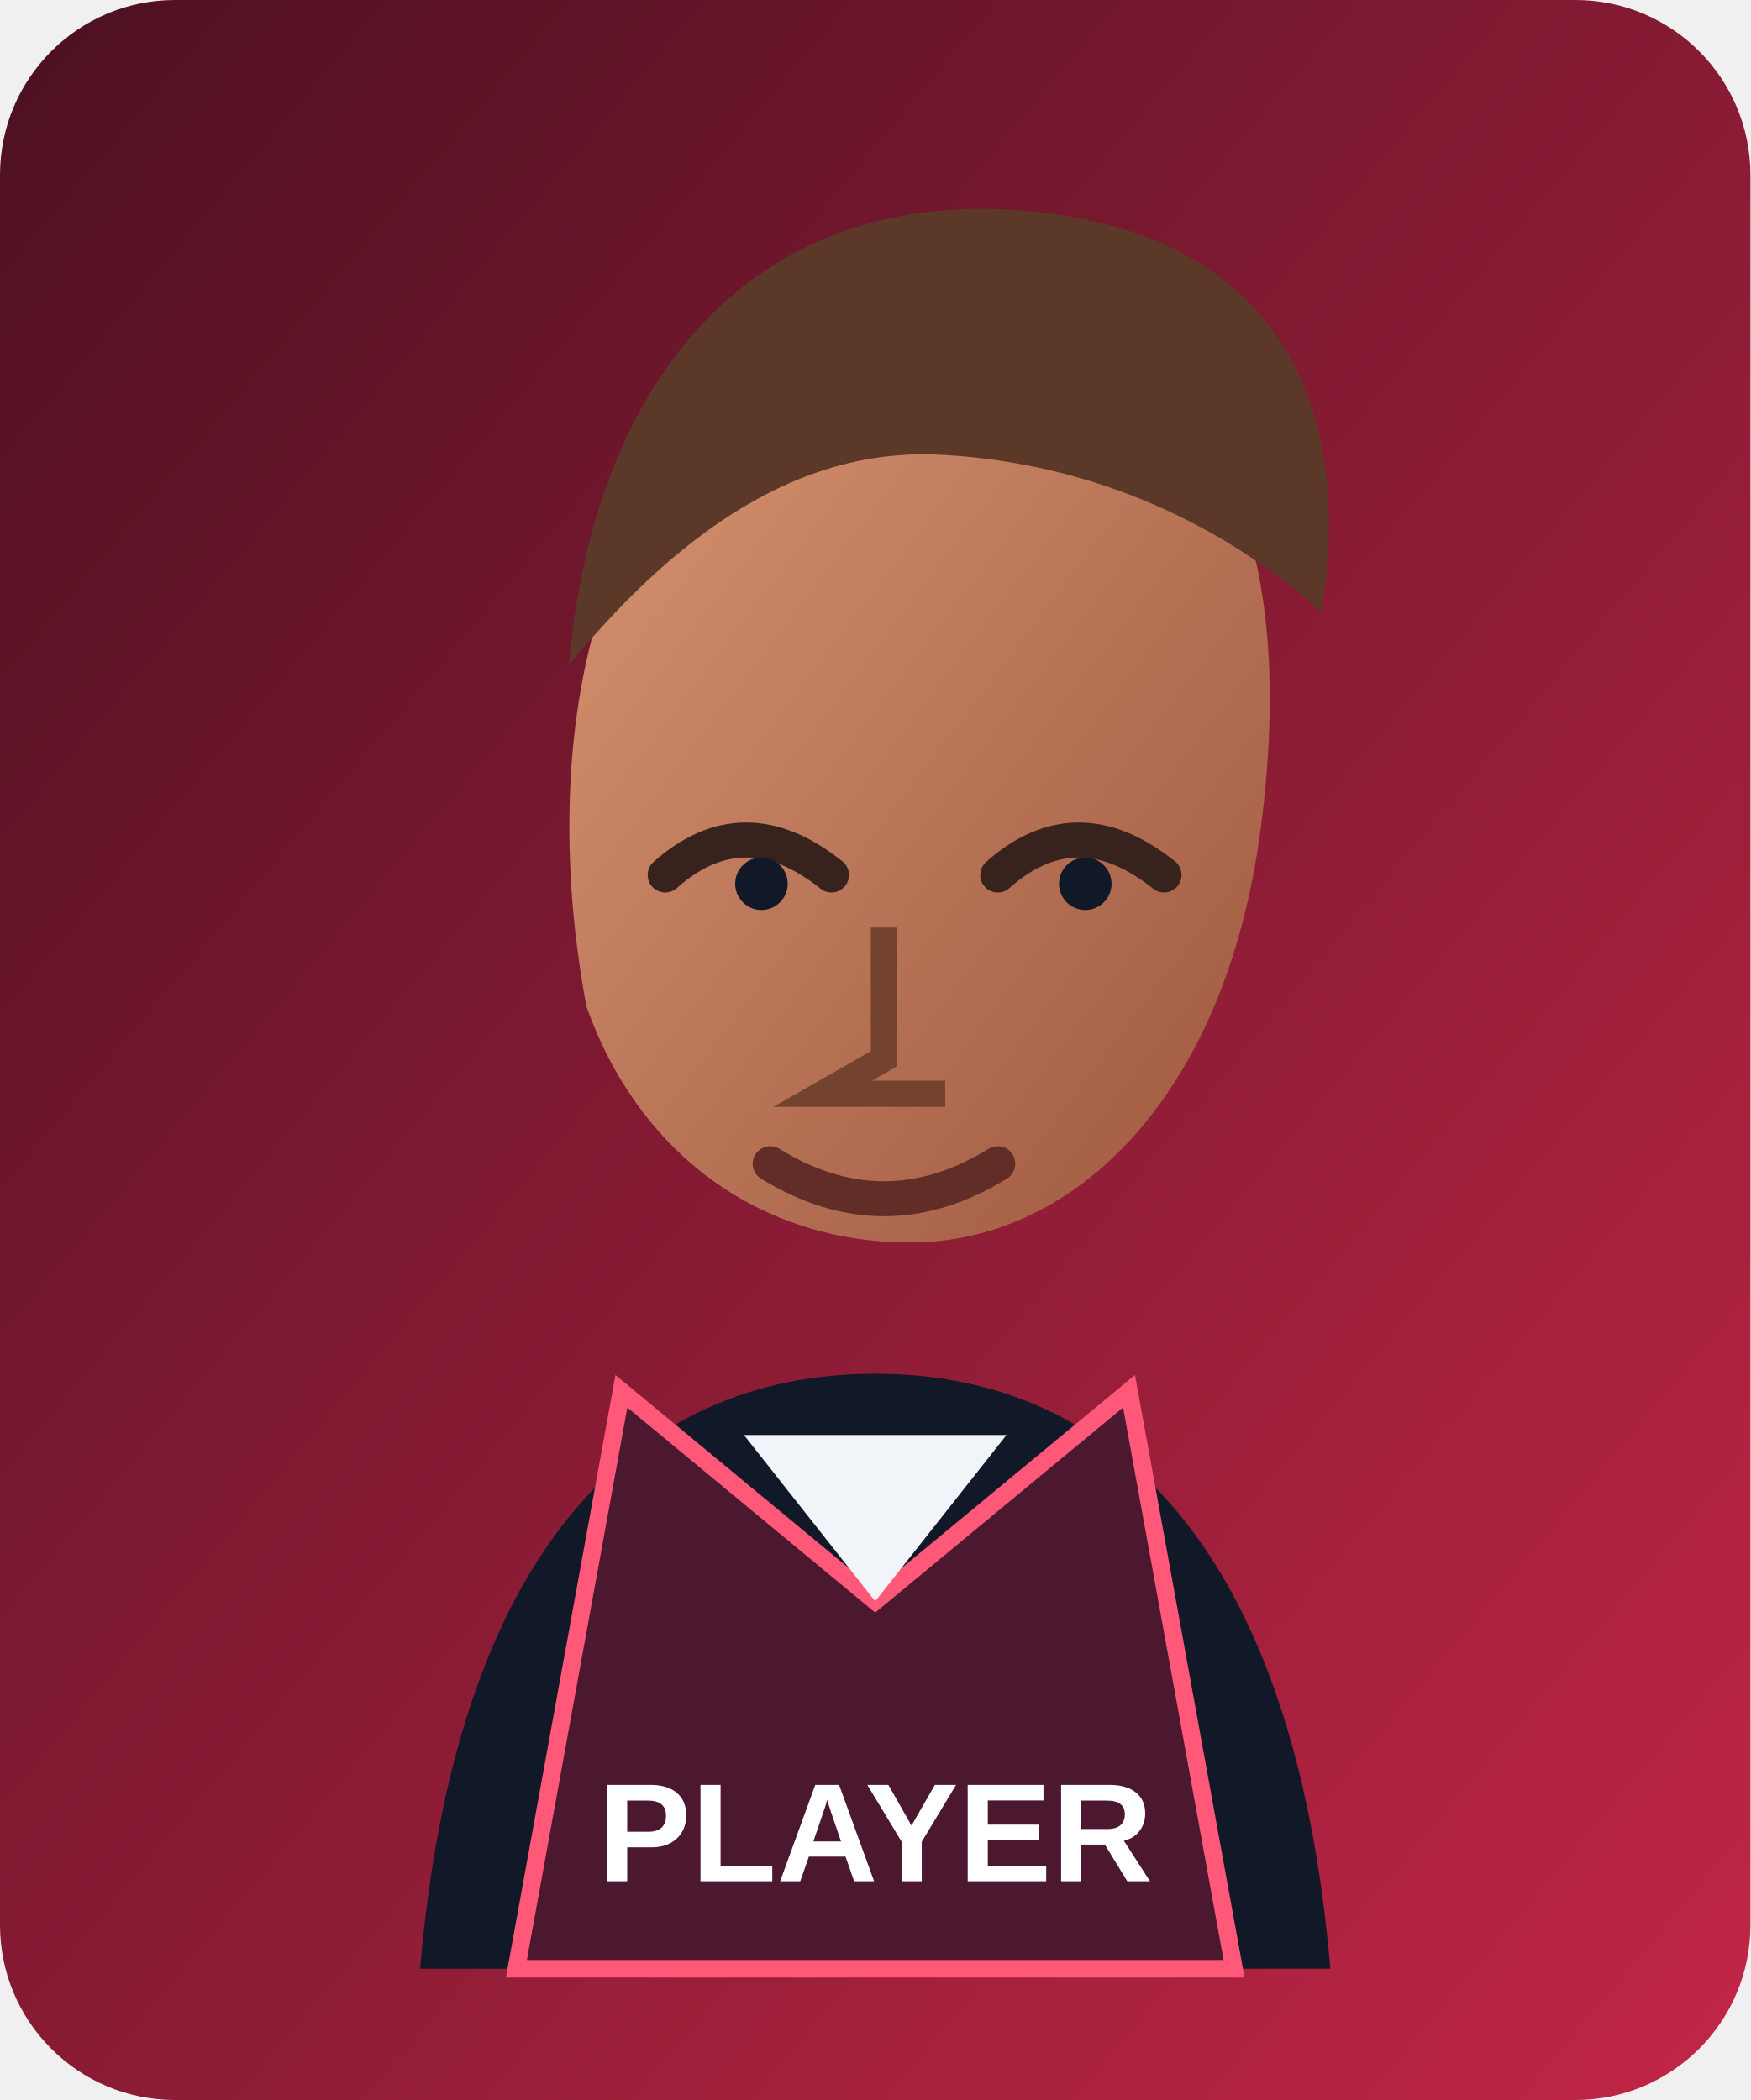
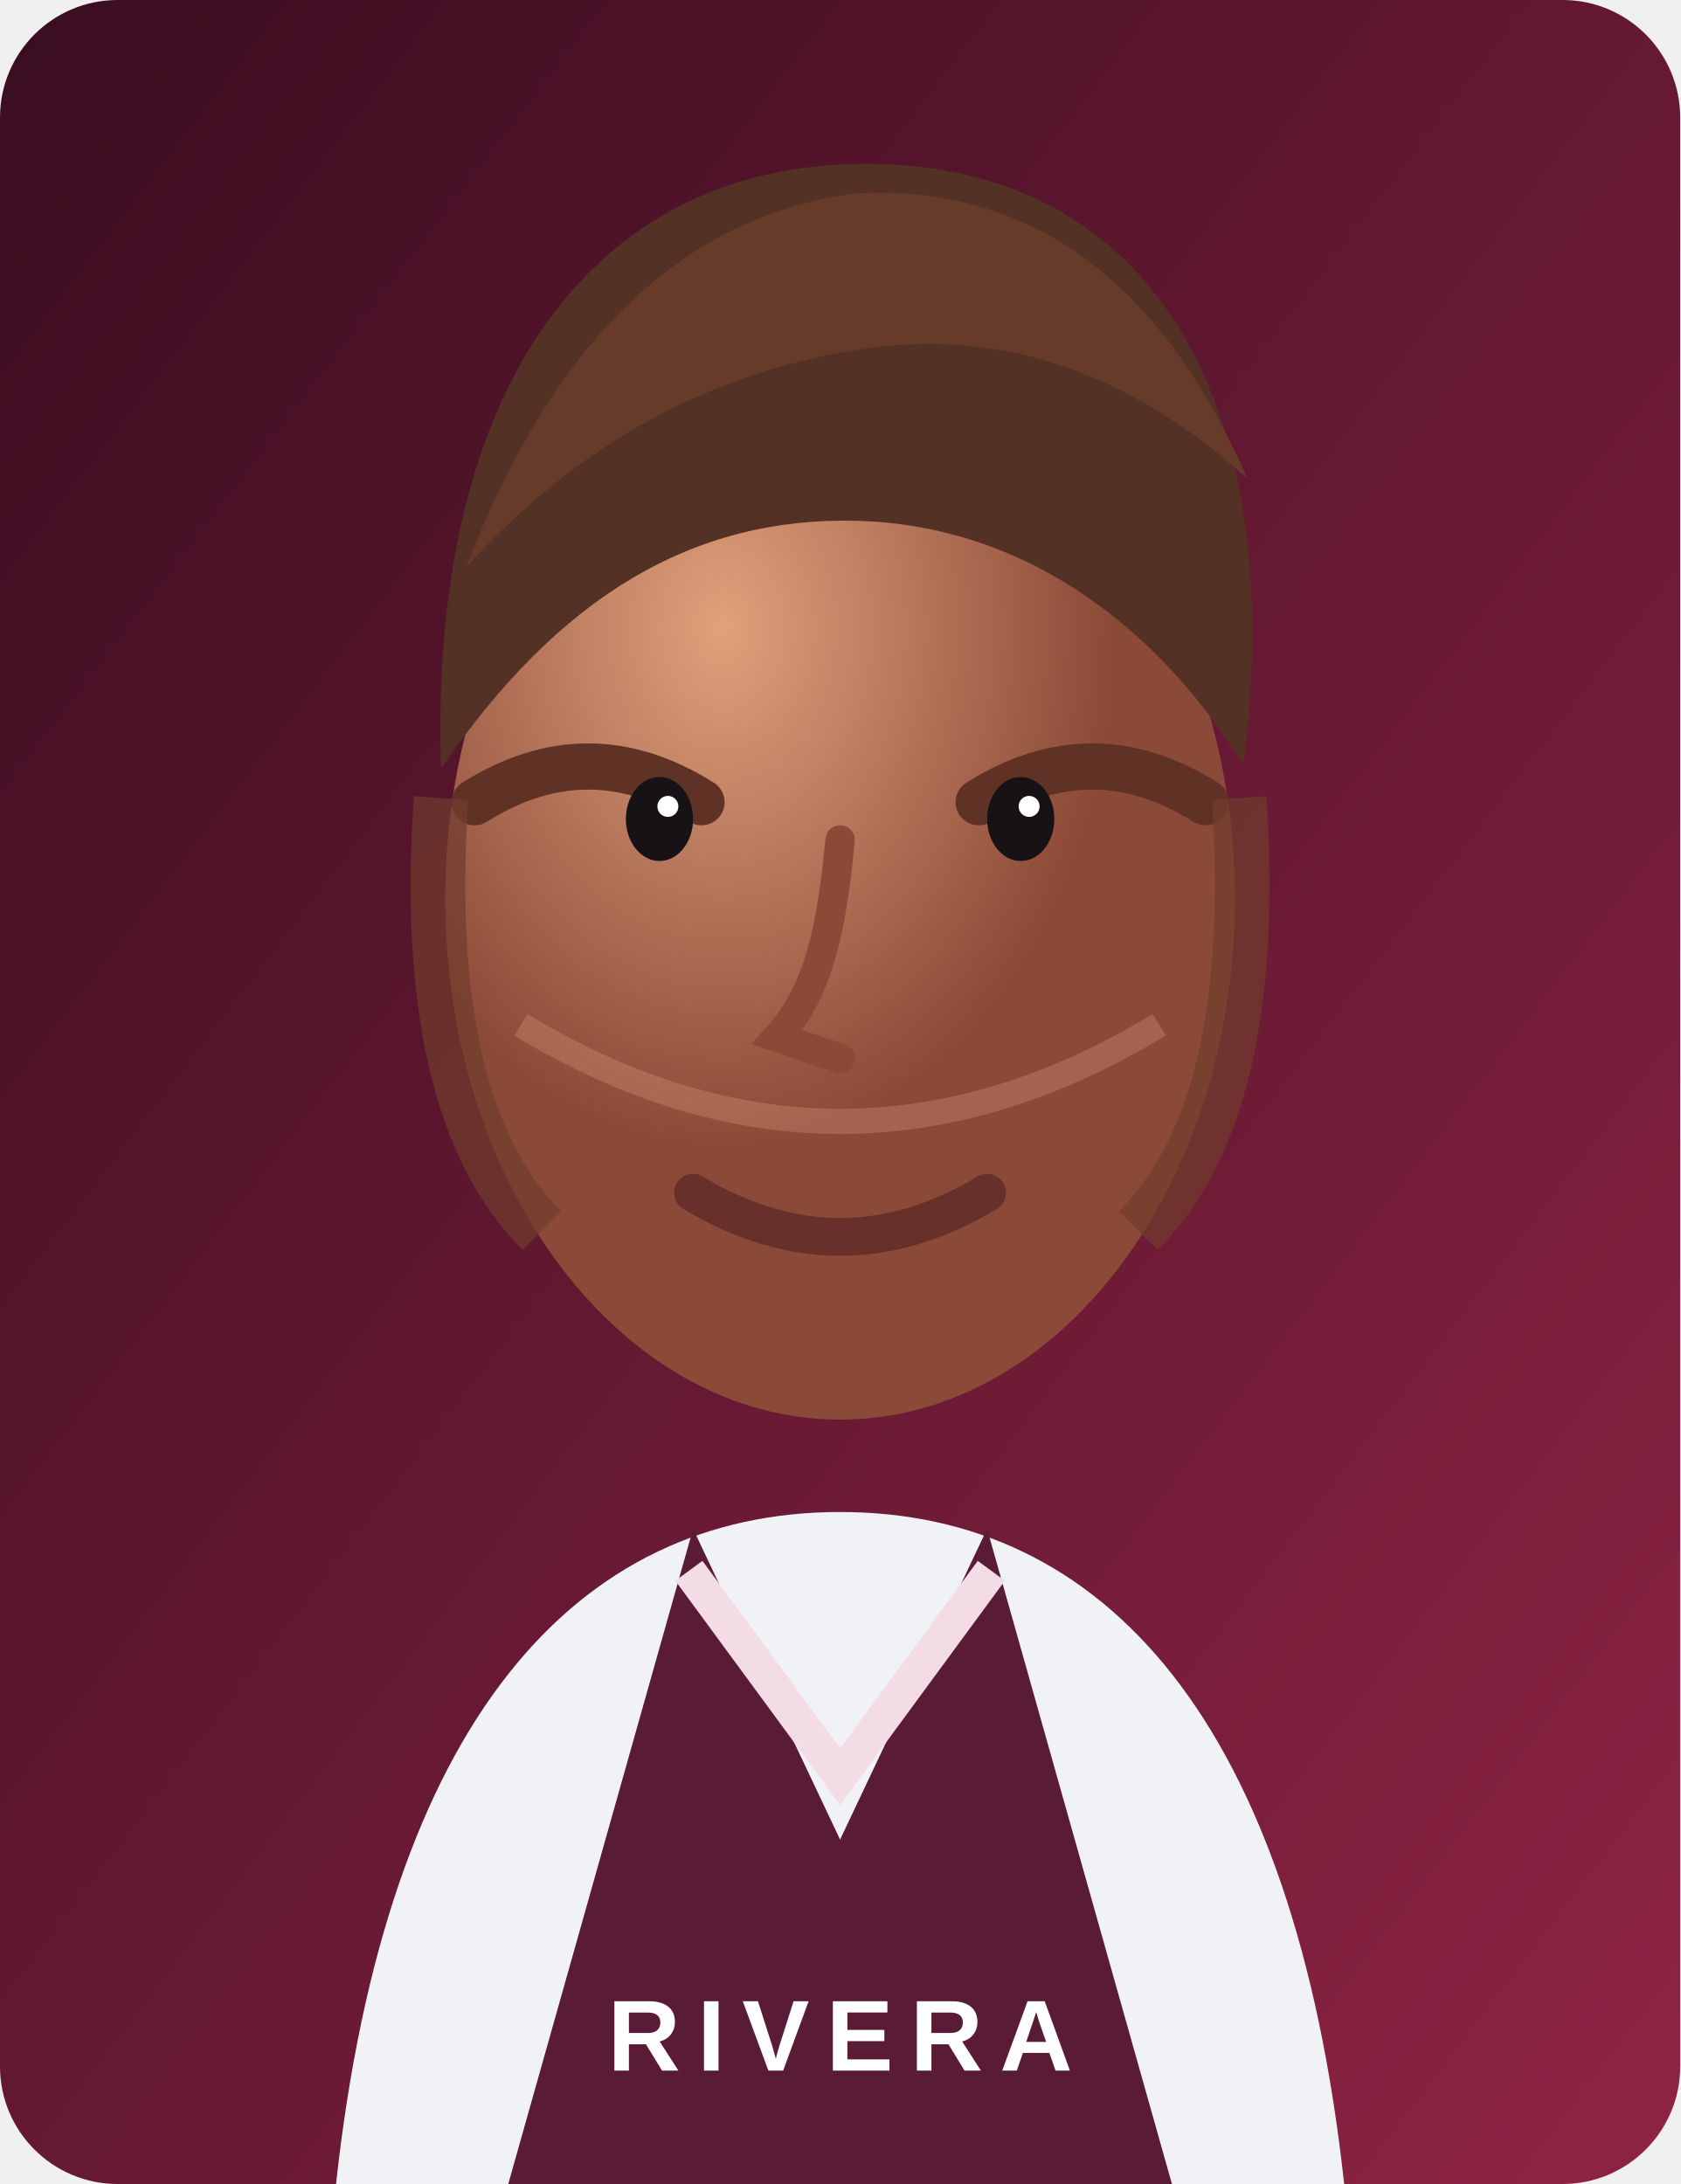
- <svg xmlns="http://www.w3.org/2000/svg" viewBox="0 0 200 240">
+ <svg xmlns="http://www.w3.org/2000/svg" viewBox="0 0 400 520">
  <defs>
-     <linearGradient id="bg" x1="0" y1="0" x2="1" y2="1">
-       <stop stop-color="#4b1020" />
-       <stop offset="1" stop-color="#c32647" />
+     <linearGradient id="bg3" x2="1" y2="1">
+       <stop stop-color="#3a0d20" />
+       <stop offset="1" stop-color="#8f2444" />
    </linearGradient>
-     <linearGradient id="skin" x1="0" y1="0" x2="1" y2="1">
-       <stop stop-color="#d99572" />
-       <stop offset="1" stop-color="#9c573f" />
-     </linearGradient>
+     <radialGradient id="skin3" cx="35%" cy="24%">
+       <stop stop-color="#e0a17c" />
+       <stop offset="1" stop-color="#8b4937" />
+     </radialGradient>
  </defs>
-   <rect width="200" height="240" rx="20" fill="url(#bg)" />
-   <path d="M48 225c4-47 24-68 52-68s48 21 52 68" fill="#111827" />
-   <path d="M67 115c-6-32 1-69 33-76 37-8 49 19 44 56-4 30-21 47-40 47-17 0-31-10-37-27z" fill="url(#skin)" />
-   <path d="M65 76c3-34 22-54 51-52 29 2 39 21 35 46-11-10-26-17-43-18-15-1-29 7-43 24z" fill="#5b3828" />
-   <path d="M76 100q9-8 19 0M114 100q9-8 19 0" fill="none" stroke="#38221d" stroke-width="4" stroke-linecap="round" />
-   <circle cx="87" cy="101" r="3" fill="#111827" />
-   <circle cx="124" cy="101" r="3" fill="#111827" />
-   <path d="M101 106v15l-7 4h14" fill="none" stroke="#744330" stroke-width="3" />
-   <path d="M88 133q13 8 26 0" fill="none" stroke="#632d27" stroke-width="4" stroke-linecap="round" />
-   <path d="M71 159l29 24 29-24 12 66H59z" fill="#4b1830" stroke="#ff5879" stroke-width="2" />
-   <path d="M85 164l15 19 15-19" fill="#f1f5f9" />
-   <text x="100" y="215" text-anchor="middle" fill="#fff" font-family="Arial" font-size="16" font-weight="900">PLAYER</text>
+   <rect width="400" height="520" rx="28" fill="url(#bg3)" />
+   <path d="M80 520c12-110 57-160 120-160s108 50 120 160z" fill="#f0f2f6" />
+   <path d="M121 520l44-156 35 74 35-74 44 156z" fill="#591b35" />
+   <path d="M164 374l36 49 36-49" fill="none" stroke="#f4dce5" stroke-width="8" />
+   <ellipse cx="200" cy="214" rx="94" ry="124" fill="url(#skin3)" />
+   <path d="M105 183c-3-92 37-144 101-144 69 0 101 58 90 143-22-35-54-57-92-58-39-1-71 18-99 59z" fill="#533125" />
+   <path d="M111 135q31-81 93-89 62-3 93 68-42-38-91-31-55 8-95 52z" fill="#663b29" />
+   <path d="M113 191q27-17 54 0M233 191q27-17 54 0" fill="none" stroke="#603225" stroke-width="11" stroke-linecap="round" />
+   <ellipse cx="157" cy="195" rx="8" ry="10" fill="#161216" />
+   <ellipse cx="243" cy="195" rx="8" ry="10" fill="#161216" />
+   <circle cx="159" cy="192" r="2.5" fill="#fff" />
+   <circle cx="245" cy="192" r="2.5" fill="#fff" />
+   <path d="M200 200c-2 21-5 36-15 47l15 5" fill="none" stroke="#8b4a38" stroke-width="7" stroke-linecap="round" />
+   <path d="M165 284q35 21 70 0" fill="none" stroke="#67302b" stroke-width="9" stroke-linecap="round" />
+   <path d="M124 244q76 46 152 0" fill="none" stroke="#f0b093" stroke-width="6" opacity=".25" />
+   <path d="M105 190q-5 74 24 103M295 190q5 74-24 103" fill="none" stroke="#713c2c" stroke-width="13" opacity=".7" />
+   <text x="200" y="493" text-anchor="middle" fill="#fff" font-family="Arial" font-size="24" font-weight="700" letter-spacing="4">RIVERA</text>
</svg>
